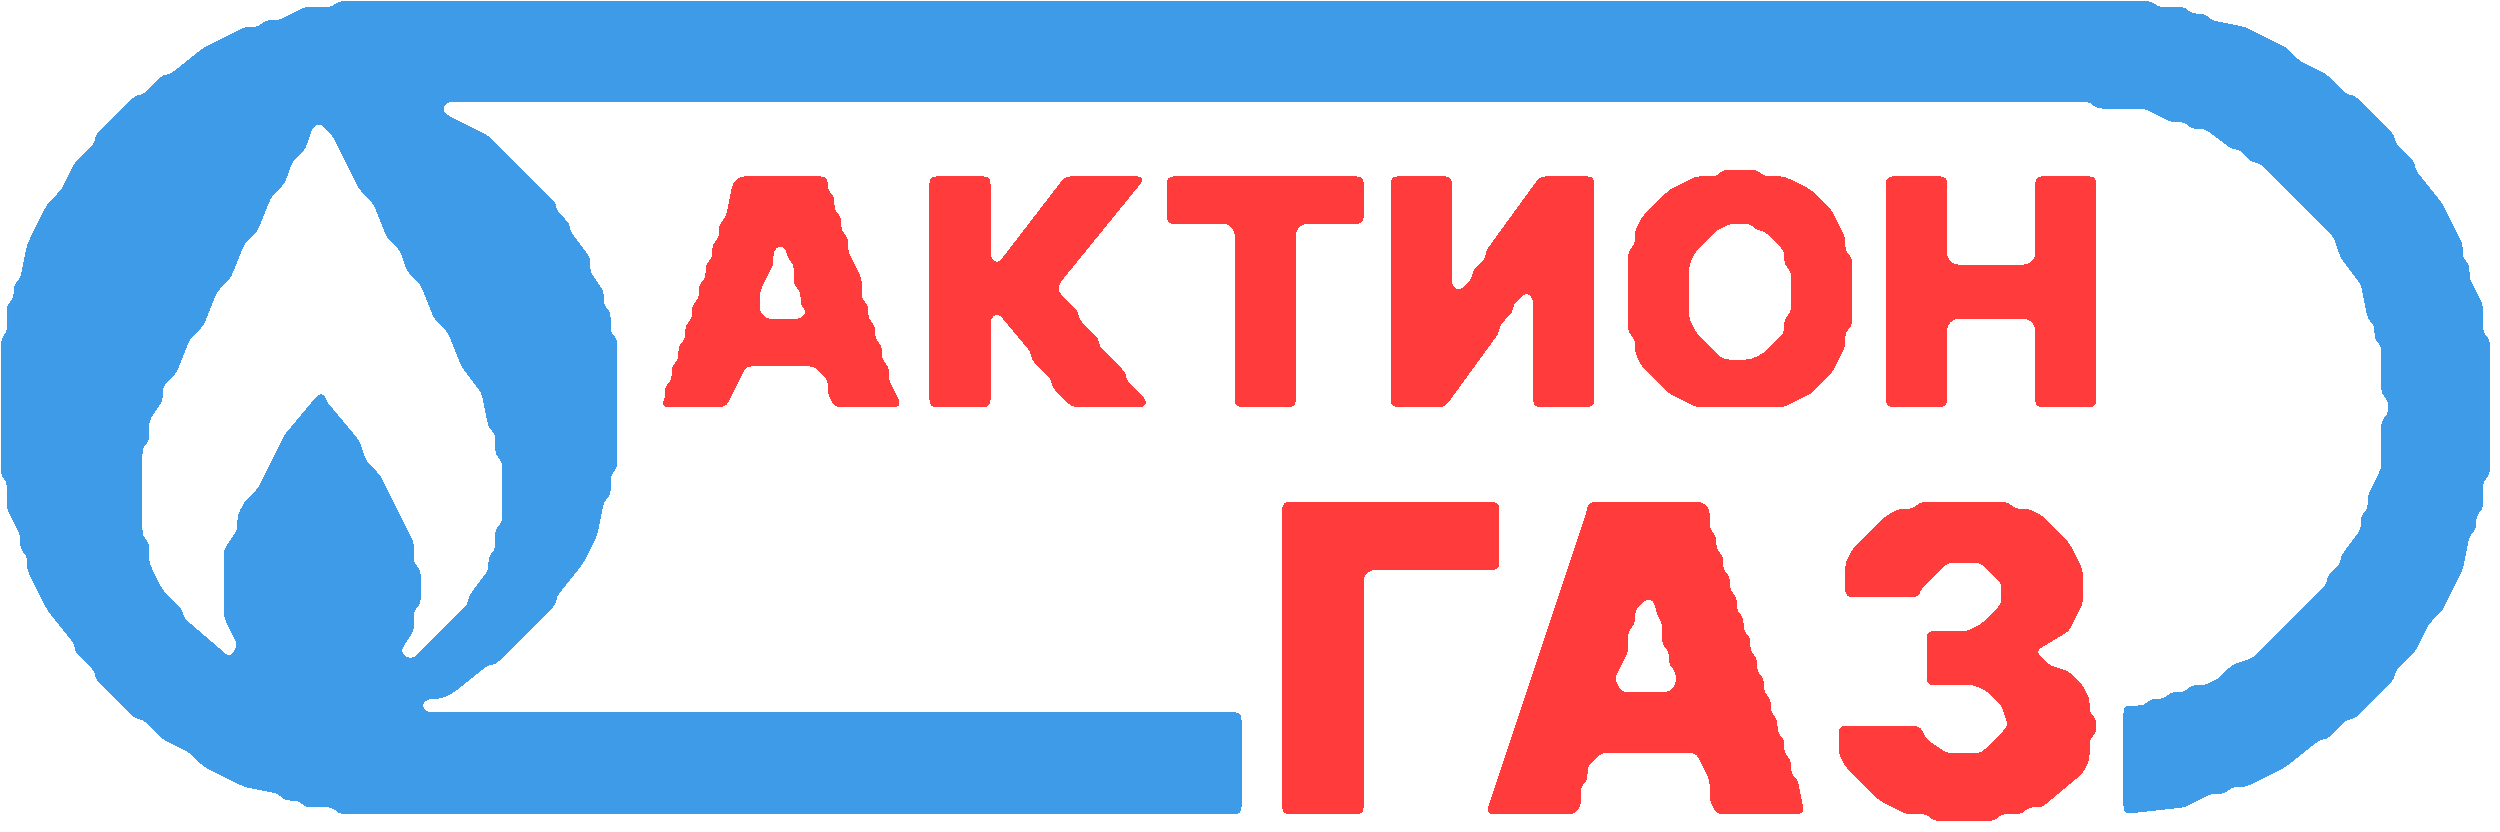
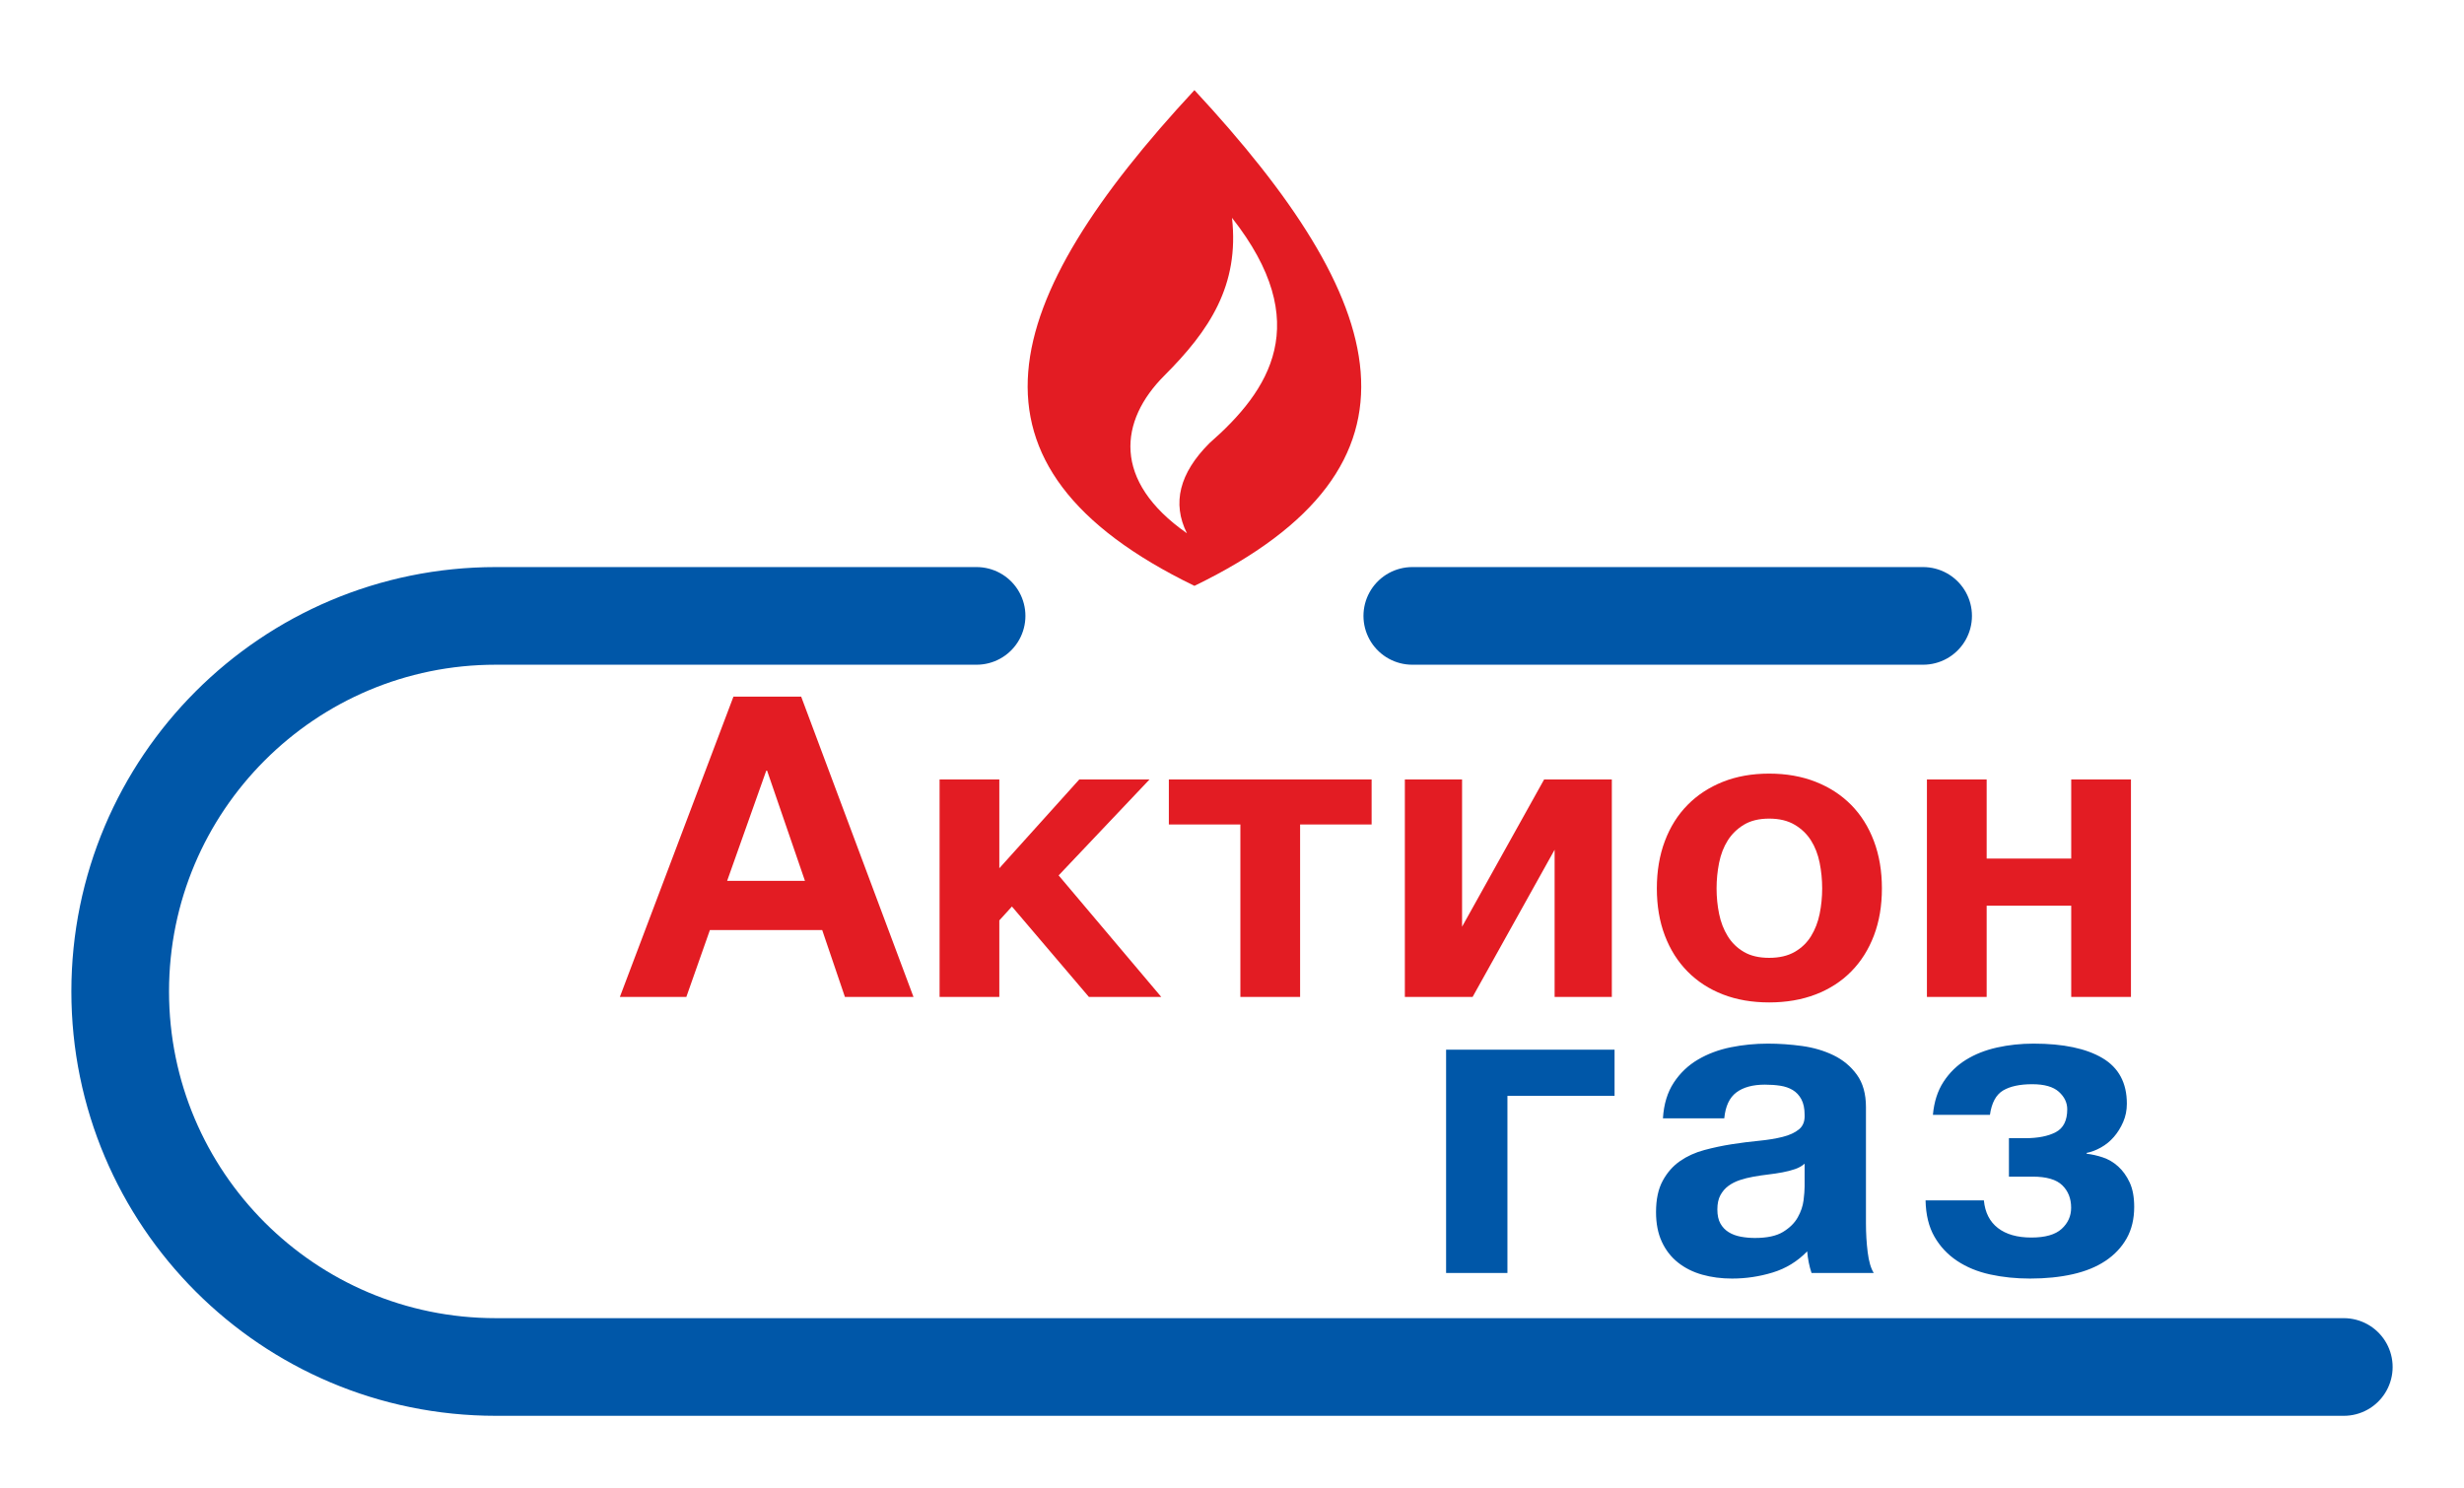
- <svg xmlns="http://www.w3.org/2000/svg" viewBox="0 0 737 245" role="img" aria-label="Актион газ">
-   <defs>
-     <filter id="s" x="-3%" y="-8%" width="106%" height="116%">
-       <feGaussianBlur stdDeviation="0.9" />
-       <feComponentTransfer>
-         <feFuncA type="discrete" tableValues="0 1" />
-       </feComponentTransfer>
-     </filter>
-   </defs>
-   <path filter="url(#s)" fill="#3C9BE8" fill-rule="evenodd" d="M 100.0 0.0 L 634.0 0.0 L 636.0 2.0 L 644.0 2.0 L 646.0 4.0 L 650.0 4.0 L 652.0 6.0 L 662.0 8.0 L 674.0 14.0 L 678.0 18.0 L 686.0 22.0 L 692.0 28.0 L 694.0 28.0 L 706.0 40.0 L 706.0 42.0 L 712.0 48.0 L 712.0 50.0 L 720.0 60.0 L 726.0 72.0 L 726.0 76.0 L 728.0 78.0 L 728.0 82.0 L 732.0 90.0 L 732.0 98.0 L 734.0 100.0 L 734.0 140.0 L 732.0 142.0 L 732.0 150.0 L 730.0 152.0 L 730.0 156.0 L 728.0 158.0 L 726.0 168.0 L 720.0 180.0 L 716.0 184.0 L 712.0 192.0 L 706.0 198.0 L 706.0 200.0 L 694.0 212.0 L 692.0 212.0 L 686.0 218.0 L 684.0 218.0 L 674.0 226.0 L 662.0 232.0 L 658.0 232.0 L 656.0 234.0 L 652.0 234.0 L 644.0 238.0 L 626.0 240.0 L 626.0 208.0 L 632.0 208.0 L 634.0 206.0 L 638.0 206.0 L 640.0 204.0 L 644.0 204.0 L 646.0 202.0 L 650.0 202.0 L 654.0 200.0 L 658.0 196.0 L 664.0 194.0 L 686.0 172.0 L 686.0 170.0 L 690.0 166.0 L 690.0 164.0 L 696.0 156.0 L 696.0 152.0 L 698.0 150.0 L 698.0 146.0 L 702.0 138.0 L 702.0 124.0 L 704.0 122.0 L 704.0 118.0 L 702.0 116.0 L 702.0 102.0 L 700.0 100.0 L 700.0 96.0 L 698.0 94.0 L 696.0 84.0 L 690.0 76.0 L 688.0 70.0 L 666.0 48.0 L 664.0 48.0 L 660.0 44.0 L 658.0 44.0 L 650.0 38.0 L 646.0 38.0 L 644.0 36.0 L 640.0 36.0 L 632.0 32.0 L 618.0 32.0 L 616.0 30.0 L 132.0 30.0 L 130.0 32.0 L 132.0 34.0 L 144.0 40.0 L 164.0 60.0 L 164.0 62.0 L 168.0 66.0 L 168.0 68.0 L 174.0 76.0 L 174.0 80.0 L 178.0 86.0 L 178.0 90.0 L 180.0 92.0 L 180.0 98.0 L 182.0 100.0 L 182.0 138.0 L 180.0 140.0 L 180.0 146.0 L 178.0 148.0 L 176.0 158.0 L 172.0 166.0 L 164.0 176.0 L 164.0 178.0 L 146.0 196.0 L 144.0 196.0 L 134.0 204.0 L 130.0 206.0 L 126.0 206.0 L 124.0 208.0 L 126.0 210.0 L 366.0 210.0 L 366.0 240.0 L 100.0 240.0 L 98.0 238.0 L 90.0 238.0 L 88.0 236.0 L 84.0 236.0 L 82.0 234.0 L 72.0 232.0 L 60.0 226.0 L 56.0 222.0 L 48.0 218.0 L 42.0 212.0 L 40.0 212.0 L 28.0 200.0 L 28.0 198.0 L 22.0 192.0 L 22.0 190.0 L 14.0 180.0 L 8.0 168.0 L 8.0 164.0 L 6.0 162.0 L 6.0 158.0 L 2.0 150.0 L 2.0 142.0 L 0.0 140.0 L 0.0 100.0 L 2.0 98.0 L 2.0 90.0 L 4.0 88.0 L 4.0 84.0 L 6.0 82.0 L 8.0 72.0 L 14.0 60.0 L 18.0 56.0 L 22.0 48.0 L 28.0 42.0 L 28.0 40.0 L 40.0 28.0 L 42.0 28.0 L 48.0 22.0 L 50.0 22.0 L 60.0 14.0 L 72.0 8.0 L 76.0 8.0 L 78.0 6.0 L 82.0 6.0 L 90.0 2.0 L 98.0 2.0 Z M 96.0 38.0 L 94.0 36.0 L 92.0 38.0 L 90.0 44.0 L 86.0 48.0 L 84.0 54.0 L 80.0 58.0 L 76.0 68.0 L 72.0 72.0 L 68.0 82.0 L 64.0 86.0 L 60.0 96.0 L 56.0 100.0 L 52.0 110.0 L 48.0 114.0 L 48.0 118.0 L 44.0 124.0 L 44.0 130.0 L 42.0 132.0 L 42.0 158.0 L 44.0 160.0 L 44.0 166.0 L 48.0 174.0 L 54.0 180.0 L 54.0 182.0 L 68.0 194.0 L 70.0 190.0 L 66.0 182.0 L 66.0 162.0 L 70.0 156.0 L 70.0 152.0 L 72.0 148.0 L 76.0 144.0 L 84.0 128.0 L 94.0 116.0 L 96.0 116.0 L 96.0 118.0 L 106.0 130.0 L 108.0 136.0 L 112.0 140.0 L 122.0 160.0 L 122.0 166.0 L 124.0 168.0 L 124.0 178.0 L 122.0 180.0 L 122.0 186.0 L 118.0 192.0 L 120.0 194.0 L 122.0 194.0 L 138.0 178.0 L 138.0 176.0 L 144.0 168.0 L 144.0 164.0 L 146.0 162.0 L 146.0 156.0 L 148.0 154.0 L 148.0 136.0 L 146.0 134.0 L 146.0 128.0 L 144.0 126.0 L 142.0 116.0 L 136.0 108.0 L 132.0 98.0 L 128.0 94.0 L 124.0 84.0 L 120.0 80.0 L 118.0 74.0 L 114.0 70.0 L 110.0 60.0 L 106.0 56.0 L 98.0 40.0 Z M 272.0 52.0 L 272.0 120.0 L 272.0 54.0 Z M 342.0 52.0 L 342.0 66.0 L 342.0 54.0 Z M 410.0 52.0 L 410.0 120.0 L 410.0 54.0 Z M 470.0 52.0 L 470.0 120.0 L 470.0 54.0 Z M 312.0 54.0 L 302.0 66.0 L 302.0 68.0 L 296.0 74.0 L 296.0 76.0 L 294.0 76.0 L 302.0 68.0 L 302.0 66.0 L 308.0 60.0 L 310.0 56.0 Z M 450.0 58.0 L 446.0 62.0 L 442.0 70.0 L 440.0 70.0 L 448.0 60.0 Z M 212.0 68.0 L 210.0 70.0 L 210.0 74.0 L 208.0 76.0 L 208.0 80.0 L 206.0 82.0 L 206.0 86.0 L 204.0 88.0 L 204.0 92.0 L 202.0 94.0 L 200.0 104.0 L 200.0 100.0 L 202.0 98.0 L 202.0 94.0 L 204.0 92.0 L 204.0 88.0 L 206.0 86.0 L 206.0 82.0 L 208.0 80.0 L 210.0 70.0 Z M 364.0 68.0 L 364.0 120.0 L 364.0 70.0 Z M 296.0 94.0 L 296.0 96.0 L 302.0 102.0 L 302.0 104.0 L 312.0 116.0 L 302.0 104.0 L 302.0 102.0 L 296.0 96.0 Z M 318.0 94.0 L 320.0 94.0 L 320.0 96.0 L 326.0 102.0 L 326.0 104.0 L 326.0 102.0 L 320.0 96.0 Z M 544.0 102.0 L 542.0 108.0 L 536.0 114.0 L 542.0 108.0 L 544.0 104.0 Z M 574.0 146.0 L 584.0 146.0 L 576.0 146.0 Z M 378.0 148.0 L 442.0 148.0 L 380.0 148.0 Z M 468.0 148.0 L 502.0 148.0 L 504.0 152.0 L 502.0 148.0 L 470.0 148.0 L 466.0 152.0 L 466.0 156.0 L 464.0 158.0 L 464.0 162.0 L 462.0 164.0 L 462.0 168.0 L 458.0 176.0 L 460.0 174.0 L 460.0 170.0 L 462.0 168.0 L 462.0 164.0 L 464.0 162.0 L 464.0 158.0 L 468.0 150.0 Z M 594.0 148.0 L 604.0 154.0 L 596.0 150.0 Z M 548.0 160.0 L 544.0 166.0 L 544.0 170.0 L 544.0 166.0 L 546.0 162.0 Z M 404.0 168.0 L 442.0 168.0 L 406.0 168.0 Z M 590.0 174.0 L 590.0 178.0 L 584.0 184.0 L 590.0 178.0 L 590.0 176.0 Z M 568.0 186.0 L 568.0 202.0 L 568.0 188.0 Z M 606.0 196.0 L 608.0 196.0 L 616.0 204.0 L 616.0 206.0 L 616.0 204.0 L 608.0 196.0 Z M 542.0 212.0 L 566.0 212.0 L 544.0 212.0 Z M 470.0 224.0 L 500.0 224.0 L 502.0 226.0 L 500.0 224.0 L 472.0 224.0 L 468.0 228.0 L 468.0 232.0 L 468.0 228.0 L 470.0 226.0 Z M 544.0 224.0 L 544.0 226.0 L 550.0 232.0 L 550.0 234.0 L 544.0 226.0 Z M 574.0 242.0 L 584.0 242.0 L 576.0 242.0 Z" />
-   <path filter="url(#s)" fill="#FF3B3B" fill-rule="evenodd" d="M 508.0 50.0 L 518.0 50.0 L 520.0 52.0 L 526.0 52.0 L 534.0 56.0 L 540.0 62.0 L 544.0 70.0 L 544.0 74.0 L 546.0 76.0 L 546.0 96.0 L 544.0 98.0 L 544.0 102.0 L 540.0 110.0 L 534.0 116.0 L 526.0 120.0 L 500.0 120.0 L 492.0 116.0 L 484.0 108.0 L 482.0 104.0 L 482.0 100.0 L 480.0 98.0 L 480.0 74.0 L 482.0 72.0 L 482.0 68.0 L 484.0 64.0 L 492.0 56.0 L 500.0 52.0 L 506.0 52.0 Z M 218.0 52.0 L 244.0 52.0 L 244.0 56.0 L 246.0 58.0 L 246.0 62.0 L 248.0 64.0 L 248.0 68.0 L 250.0 70.0 L 250.0 74.0 L 254.0 82.0 L 254.0 88.0 L 256.0 90.0 L 256.0 94.0 L 258.0 96.0 L 258.0 100.0 L 260.0 102.0 L 260.0 106.0 L 262.0 108.0 L 262.0 112.0 L 266.0 120.0 L 246.0 120.0 L 244.0 116.0 L 244.0 112.0 L 240.0 108.0 L 220.0 108.0 L 214.0 120.0 L 194.0 120.0 L 196.0 118.0 L 196.0 114.0 L 198.0 112.0 L 198.0 108.0 L 200.0 106.0 L 200.0 102.0 L 202.0 100.0 L 202.0 96.0 L 204.0 94.0 L 204.0 90.0 L 206.0 88.0 L 206.0 84.0 L 208.0 82.0 L 208.0 78.0 L 210.0 76.0 L 210.0 72.0 L 212.0 70.0 L 212.0 66.0 L 214.0 64.0 L 216.0 54.0 Z M 274.0 52.0 L 292.0 52.0 L 292.0 76.0 L 294.0 78.0 L 314.0 52.0 L 338.0 52.0 L 312.0 84.0 L 312.0 86.0 L 318.0 92.0 L 318.0 94.0 L 324.0 100.0 L 324.0 102.0 L 332.0 110.0 L 332.0 112.0 L 338.0 118.0 L 338.0 120.0 L 316.0 120.0 L 310.0 114.0 L 310.0 112.0 L 304.0 106.0 L 304.0 104.0 L 294.0 92.0 L 292.0 94.0 L 292.0 120.0 L 274.0 120.0 L 274.0 54.0 Z M 344.0 52.0 L 402.0 52.0 L 402.0 66.0 L 384.0 66.0 L 382.0 68.0 L 382.0 120.0 L 364.0 120.0 L 364.0 68.0 L 362.0 66.0 L 344.0 66.0 L 344.0 54.0 Z M 410.0 52.0 L 428.0 52.0 L 428.0 84.0 L 430.0 86.0 L 434.0 82.0 L 434.0 80.0 L 438.0 76.0 L 438.0 74.0 L 454.0 52.0 L 470.0 52.0 L 470.0 120.0 L 452.0 120.0 L 452.0 88.0 L 450.0 86.0 L 446.0 90.0 L 446.0 92.0 L 442.0 96.0 L 442.0 98.0 L 426.0 120.0 L 410.0 120.0 L 410.0 54.0 Z M 556.0 52.0 L 574.0 52.0 L 574.0 76.0 L 576.0 78.0 L 598.0 78.0 L 600.0 76.0 L 600.0 52.0 L 618.0 52.0 L 618.0 120.0 L 600.0 120.0 L 600.0 96.0 L 598.0 94.0 L 576.0 94.0 L 574.0 96.0 L 574.0 120.0 L 556.0 120.0 L 556.0 54.0 Z M 518.0 68.0 L 516.0 66.0 L 510.0 66.0 L 506.0 68.0 L 500.0 74.0 L 498.0 78.0 L 498.0 94.0 L 500.0 98.0 L 508.0 106.0 L 516.0 106.0 L 520.0 104.0 L 526.0 98.0 L 526.0 94.0 L 528.0 92.0 L 528.0 80.0 L 526.0 78.0 L 526.0 74.0 L 520.0 68.0 Z M 232.0 74.0 L 230.0 72.0 L 228.0 74.0 L 228.0 78.0 L 224.0 86.0 L 224.0 92.0 L 226.0 94.0 L 236.0 94.0 L 238.0 92.0 L 236.0 90.0 L 236.0 86.0 L 234.0 84.0 L 234.0 78.0 L 232.0 76.0 Z M 378.0 148.0 L 442.0 148.0 L 442.0 168.0 L 404.0 168.0 L 402.0 170.0 L 402.0 240.0 L 378.0 240.0 L 378.0 150.0 Z M 468.0 148.0 L 502.0 148.0 L 504.0 150.0 L 504.0 156.0 L 506.0 158.0 L 506.0 162.0 L 508.0 164.0 L 508.0 168.0 L 510.0 170.0 L 510.0 174.0 L 512.0 176.0 L 512.0 180.0 L 514.0 182.0 L 514.0 186.0 L 516.0 188.0 L 516.0 192.0 L 518.0 194.0 L 518.0 198.0 L 520.0 200.0 L 520.0 204.0 L 522.0 206.0 L 522.0 210.0 L 524.0 212.0 L 524.0 216.0 L 526.0 218.0 L 526.0 222.0 L 528.0 224.0 L 528.0 228.0 L 530.0 230.0 L 532.0 240.0 L 506.0 240.0 L 504.0 236.0 L 504.0 230.0 L 500.0 222.0 L 472.0 222.0 L 468.0 226.0 L 468.0 230.0 L 466.0 232.0 L 466.0 238.0 L 464.0 240.0 L 438.0 240.0 L 468.0 150.0 Z M 566.0 148.0 L 592.0 148.0 L 594.0 150.0 L 598.0 150.0 L 602.0 152.0 L 610.0 160.0 L 614.0 168.0 L 614.0 178.0 L 610.0 186.0 L 600.0 192.0 L 604.0 196.0 L 610.0 198.0 L 614.0 202.0 L 616.0 206.0 L 616.0 210.0 L 618.0 212.0 L 618.0 216.0 L 616.0 218.0 L 616.0 224.0 L 614.0 228.0 L 602.0 238.0 L 598.0 238.0 L 596.0 240.0 L 590.0 240.0 L 588.0 242.0 L 570.0 242.0 L 568.0 240.0 L 562.0 240.0 L 554.0 236.0 L 544.0 226.0 L 542.0 222.0 L 542.0 214.0 L 566.0 214.0 L 568.0 218.0 L 574.0 222.0 L 584.0 222.0 L 592.0 214.0 L 590.0 208.0 L 586.0 204.0 L 582.0 202.0 L 568.0 202.0 L 568.0 186.0 L 580.0 186.0 L 584.0 184.0 L 590.0 178.0 L 590.0 172.0 L 584.0 166.0 L 574.0 166.0 L 566.0 174.0 L 566.0 176.0 L 544.0 176.0 L 544.0 166.0 L 546.0 162.0 L 556.0 152.0 L 560.0 150.0 L 564.0 150.0 Z M 488.0 178.0 L 486.0 176.0 L 482.0 180.0 L 482.0 184.0 L 480.0 186.0 L 480.0 192.0 L 476.0 200.0 L 478.0 204.0 L 492.0 204.0 L 494.0 202.0 L 494.0 198.0 L 492.0 196.0 L 492.0 192.0 L 490.0 190.0 L 490.0 184.0 L 488.0 180.0 Z" />
+ <svg xmlns="http://www.w3.org/2000/svg" viewBox="6 -2 328 198" role="img" aria-label="Актион газ">
+   <g id="mark">
+     <path id="pipe" d="M136 80 H72 A50 50 0 0 0 72 180 H318" fill="none" stroke="#0057A8" stroke-width="13" stroke-linecap="round" stroke-linejoin="round" />
+     <path id="pipe-top" d="M194 80 H262" fill="none" stroke="#0057A8" stroke-width="13" stroke-linecap="round" />
+     <path id="flame" d="M165 10 C 191 38, 198 60, 165 76 C 132 60, 139 38, 165 10 Z M170 27 C 181 41, 175 50, 167 57 C 163 61, 162 65, 164 69 C 154 62, 155 54, 161 48 C 167 42, 171 36, 170 27 Z" fill="#E31C23" fill-rule="evenodd" />
+   </g>
+   <g id="wordmark">
+     <path id="word-aktion" transform="translate(62 38)" fill="#E31C23" d="M41.634 52.75H50.65L65.602 92.734H56.474L53.45 83.83H38.498L35.362 92.734H26.514ZM51.154 77.278 46.114 62.606H46.002L40.794 77.278Z M69.074 63.782H77.026V75.598L87.666 63.782H97.018L84.922 76.55L98.586 92.734H88.954L78.706 80.694L77.026 82.542V92.734H69.074Z M109.114 69.774H99.594V63.782H126.586V69.774H117.066V92.734H109.114Z M131.01 63.782H138.626V83.382L149.546 63.782H158.562V92.734H150.946V73.134L140.026 92.734H131.01Z M179.506 93.462Q176.09 93.462 173.346 92.398Q170.602 91.334 168.642 89.346Q166.682 87.358 165.618 84.558Q164.554 81.758 164.554 78.286Q164.554 74.814 165.618 71.986Q166.682 69.158 168.642 67.17Q170.602 65.182 173.346 64.09Q176.09 62.998 179.506 62.998Q182.922 62.998 185.694 64.09Q188.466 65.182 190.426 67.17Q192.386 69.158 193.45 71.986Q194.514 74.814 194.514 78.286Q194.514 81.758 193.45 84.558Q192.386 87.358 190.426 89.346Q188.466 91.334 185.694 92.398Q182.922 93.462 179.506 93.462ZM179.506 87.526Q181.522 87.526 182.894 86.742Q184.266 85.958 185.078 84.642Q185.89 83.326 186.226 81.674Q186.562 80.022 186.562 78.286Q186.562 76.55 186.226 74.87Q185.89 73.19 185.078 71.902Q184.266 70.614 182.894 69.802Q181.522 68.99 179.506 68.99Q177.49 68.99 176.146 69.802Q174.802 70.614 173.99 71.902Q173.178 73.19 172.842 74.87Q172.506 76.55 172.506 78.286Q172.506 80.022 172.842 81.674Q173.178 83.326 173.99 84.642Q174.802 85.958 176.146 86.742Q177.49 87.526 179.506 87.526Z M200.506 63.782H208.458V74.31H219.714V63.782H227.666V92.734H219.714V80.582H208.458V92.734H200.506Z" />
+     <path id="word-gaz" transform="translate(-284.5 -126.75) scale(2.5)" fill="#0057A8" d="M193.2 105.801H202.17V108.262H196.466V117.692H193.2Z M208.426 117.991Q207.575 117.991 206.839 117.784Q206.103 117.577 205.551 117.14Q204.999 116.703 204.689 116.036Q204.378 115.369 204.378 114.449Q204.378 113.437 204.735 112.781Q205.091 112.126 205.655 111.735Q206.218 111.344 206.943 111.148Q207.667 110.953 208.403 110.838Q209.139 110.723 209.852 110.654Q210.565 110.585 211.117 110.447Q211.669 110.309 211.991 110.044Q212.313 109.78 212.29 109.274Q212.29 108.768 212.118 108.446Q211.945 108.124 211.658 107.951Q211.37 107.779 210.991 107.721Q210.611 107.664 210.174 107.664Q209.208 107.664 208.656 108.078Q208.104 108.492 208.012 109.458H204.746Q204.815 108.331 205.321 107.56Q205.827 106.79 206.609 106.33Q207.391 105.87 208.357 105.674Q209.323 105.479 210.335 105.479Q211.232 105.479 212.152 105.605Q213.072 105.732 213.831 106.1Q214.59 106.468 215.073 107.135Q215.556 107.802 215.556 108.86V115.047Q215.556 115.852 215.648 116.588Q215.74 117.324 215.97 117.692H212.658Q212.566 117.416 212.509 117.128Q212.451 116.841 212.428 116.542Q211.646 117.347 210.588 117.669Q209.53 117.991 208.426 117.991ZM209.645 115.829Q210.611 115.829 211.14 115.507Q211.669 115.185 211.922 114.736Q212.175 114.288 212.233 113.828Q212.29 113.368 212.29 113.092V111.873Q212.083 112.057 211.784 112.16Q211.485 112.264 211.117 112.333Q210.749 112.402 210.358 112.448Q209.967 112.494 209.576 112.563Q209.185 112.632 208.84 112.747Q208.495 112.862 208.231 113.057Q207.966 113.253 207.805 113.552Q207.644 113.851 207.644 114.311Q207.644 114.771 207.805 115.058Q207.966 115.346 208.242 115.518Q208.518 115.691 208.886 115.76Q209.254 115.829 209.645 115.829Z M224.296 117.991Q223.169 117.991 222.168 117.772Q221.168 117.554 220.409 117.048Q219.65 116.542 219.202 115.76Q218.753 114.978 218.73 113.828H221.835Q221.927 114.794 222.583 115.3Q223.238 115.806 224.365 115.806Q225.469 115.806 225.975 115.346Q226.481 114.886 226.481 114.219Q226.481 113.483 226.01 113.023Q225.538 112.563 224.434 112.563H223.169V110.516H224.02Q225.055 110.516 225.665 110.194Q226.274 109.872 226.274 108.975Q226.274 108.446 225.826 108.043Q225.377 107.641 224.411 107.641Q223.422 107.641 222.859 107.974Q222.295 108.308 222.157 109.274H219.121Q219.213 108.239 219.685 107.514Q220.156 106.79 220.881 106.341Q221.605 105.893 222.537 105.686Q223.468 105.479 224.48 105.479Q226.849 105.479 228.149 106.249Q229.448 107.02 229.448 108.676Q229.448 109.205 229.252 109.653Q229.057 110.102 228.758 110.447Q228.459 110.792 228.068 111.01Q227.677 111.229 227.309 111.298V111.344Q227.723 111.39 228.172 111.539Q228.62 111.689 228.988 112.022Q229.356 112.356 229.598 112.873Q229.839 113.391 229.839 114.173Q229.839 115.139 229.437 115.852Q229.034 116.565 228.31 117.048Q227.585 117.531 226.562 117.761Q225.538 117.991 224.296 117.991Z" />
+   </g>
</svg>
